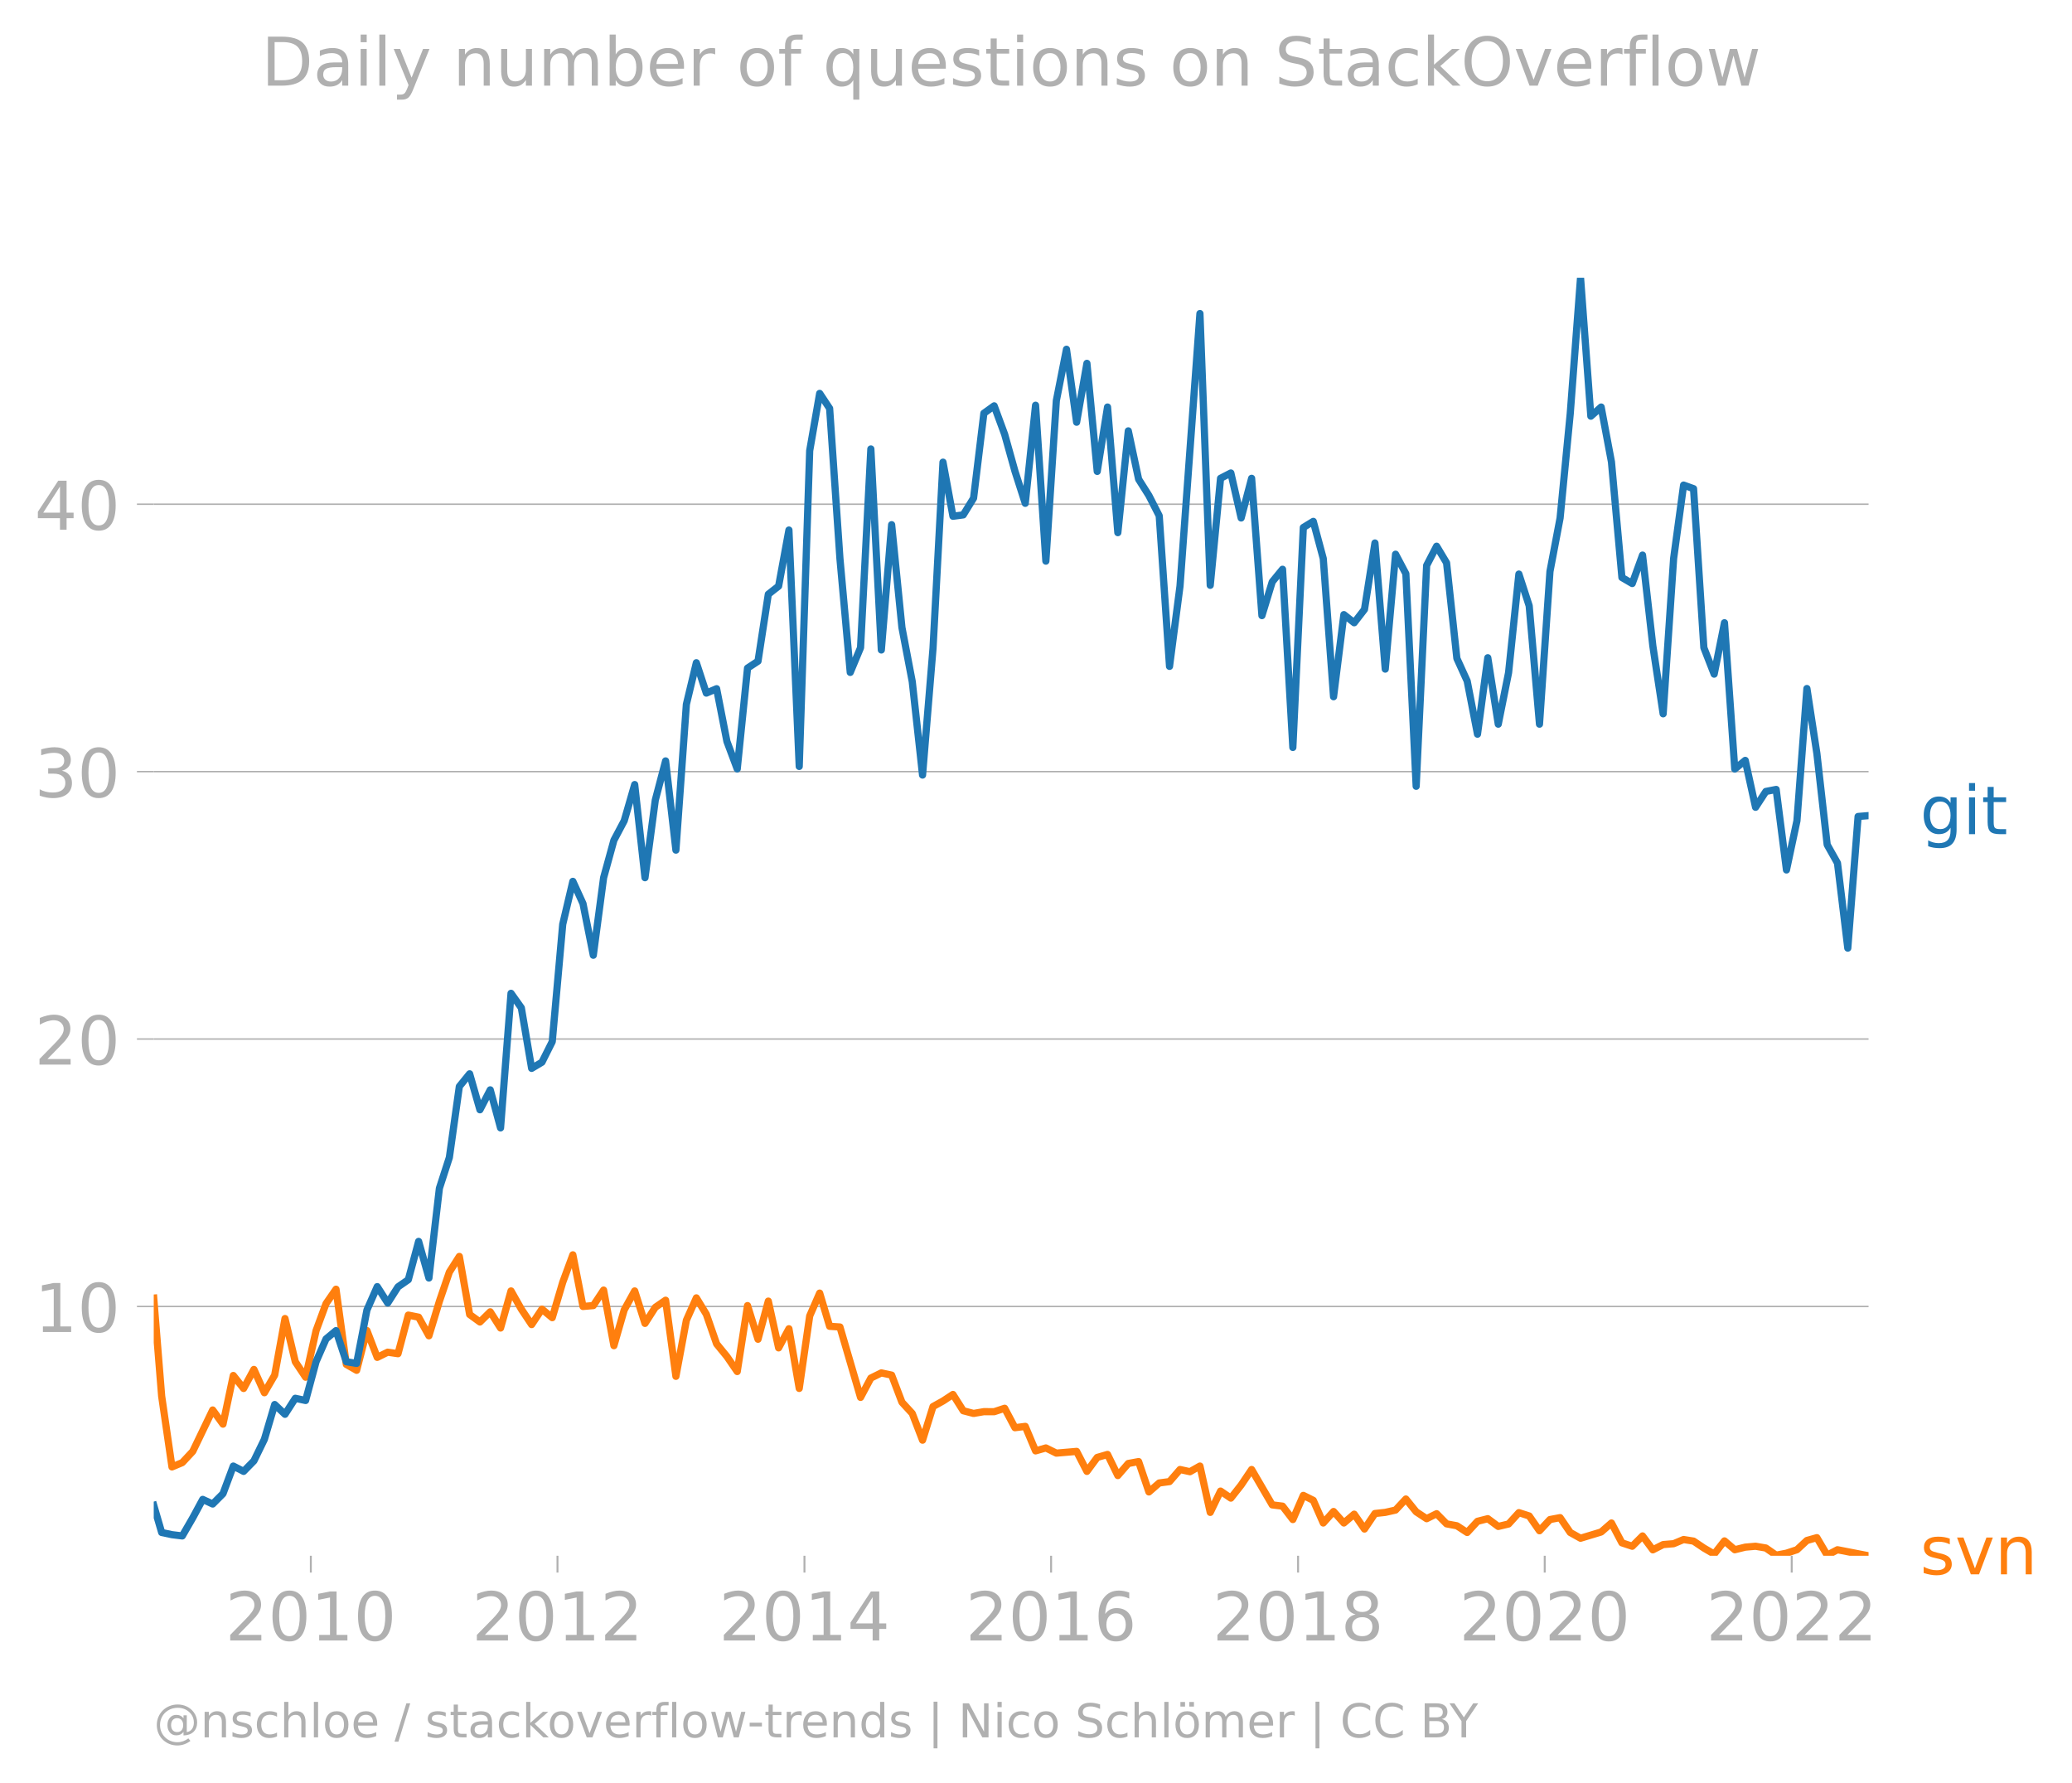
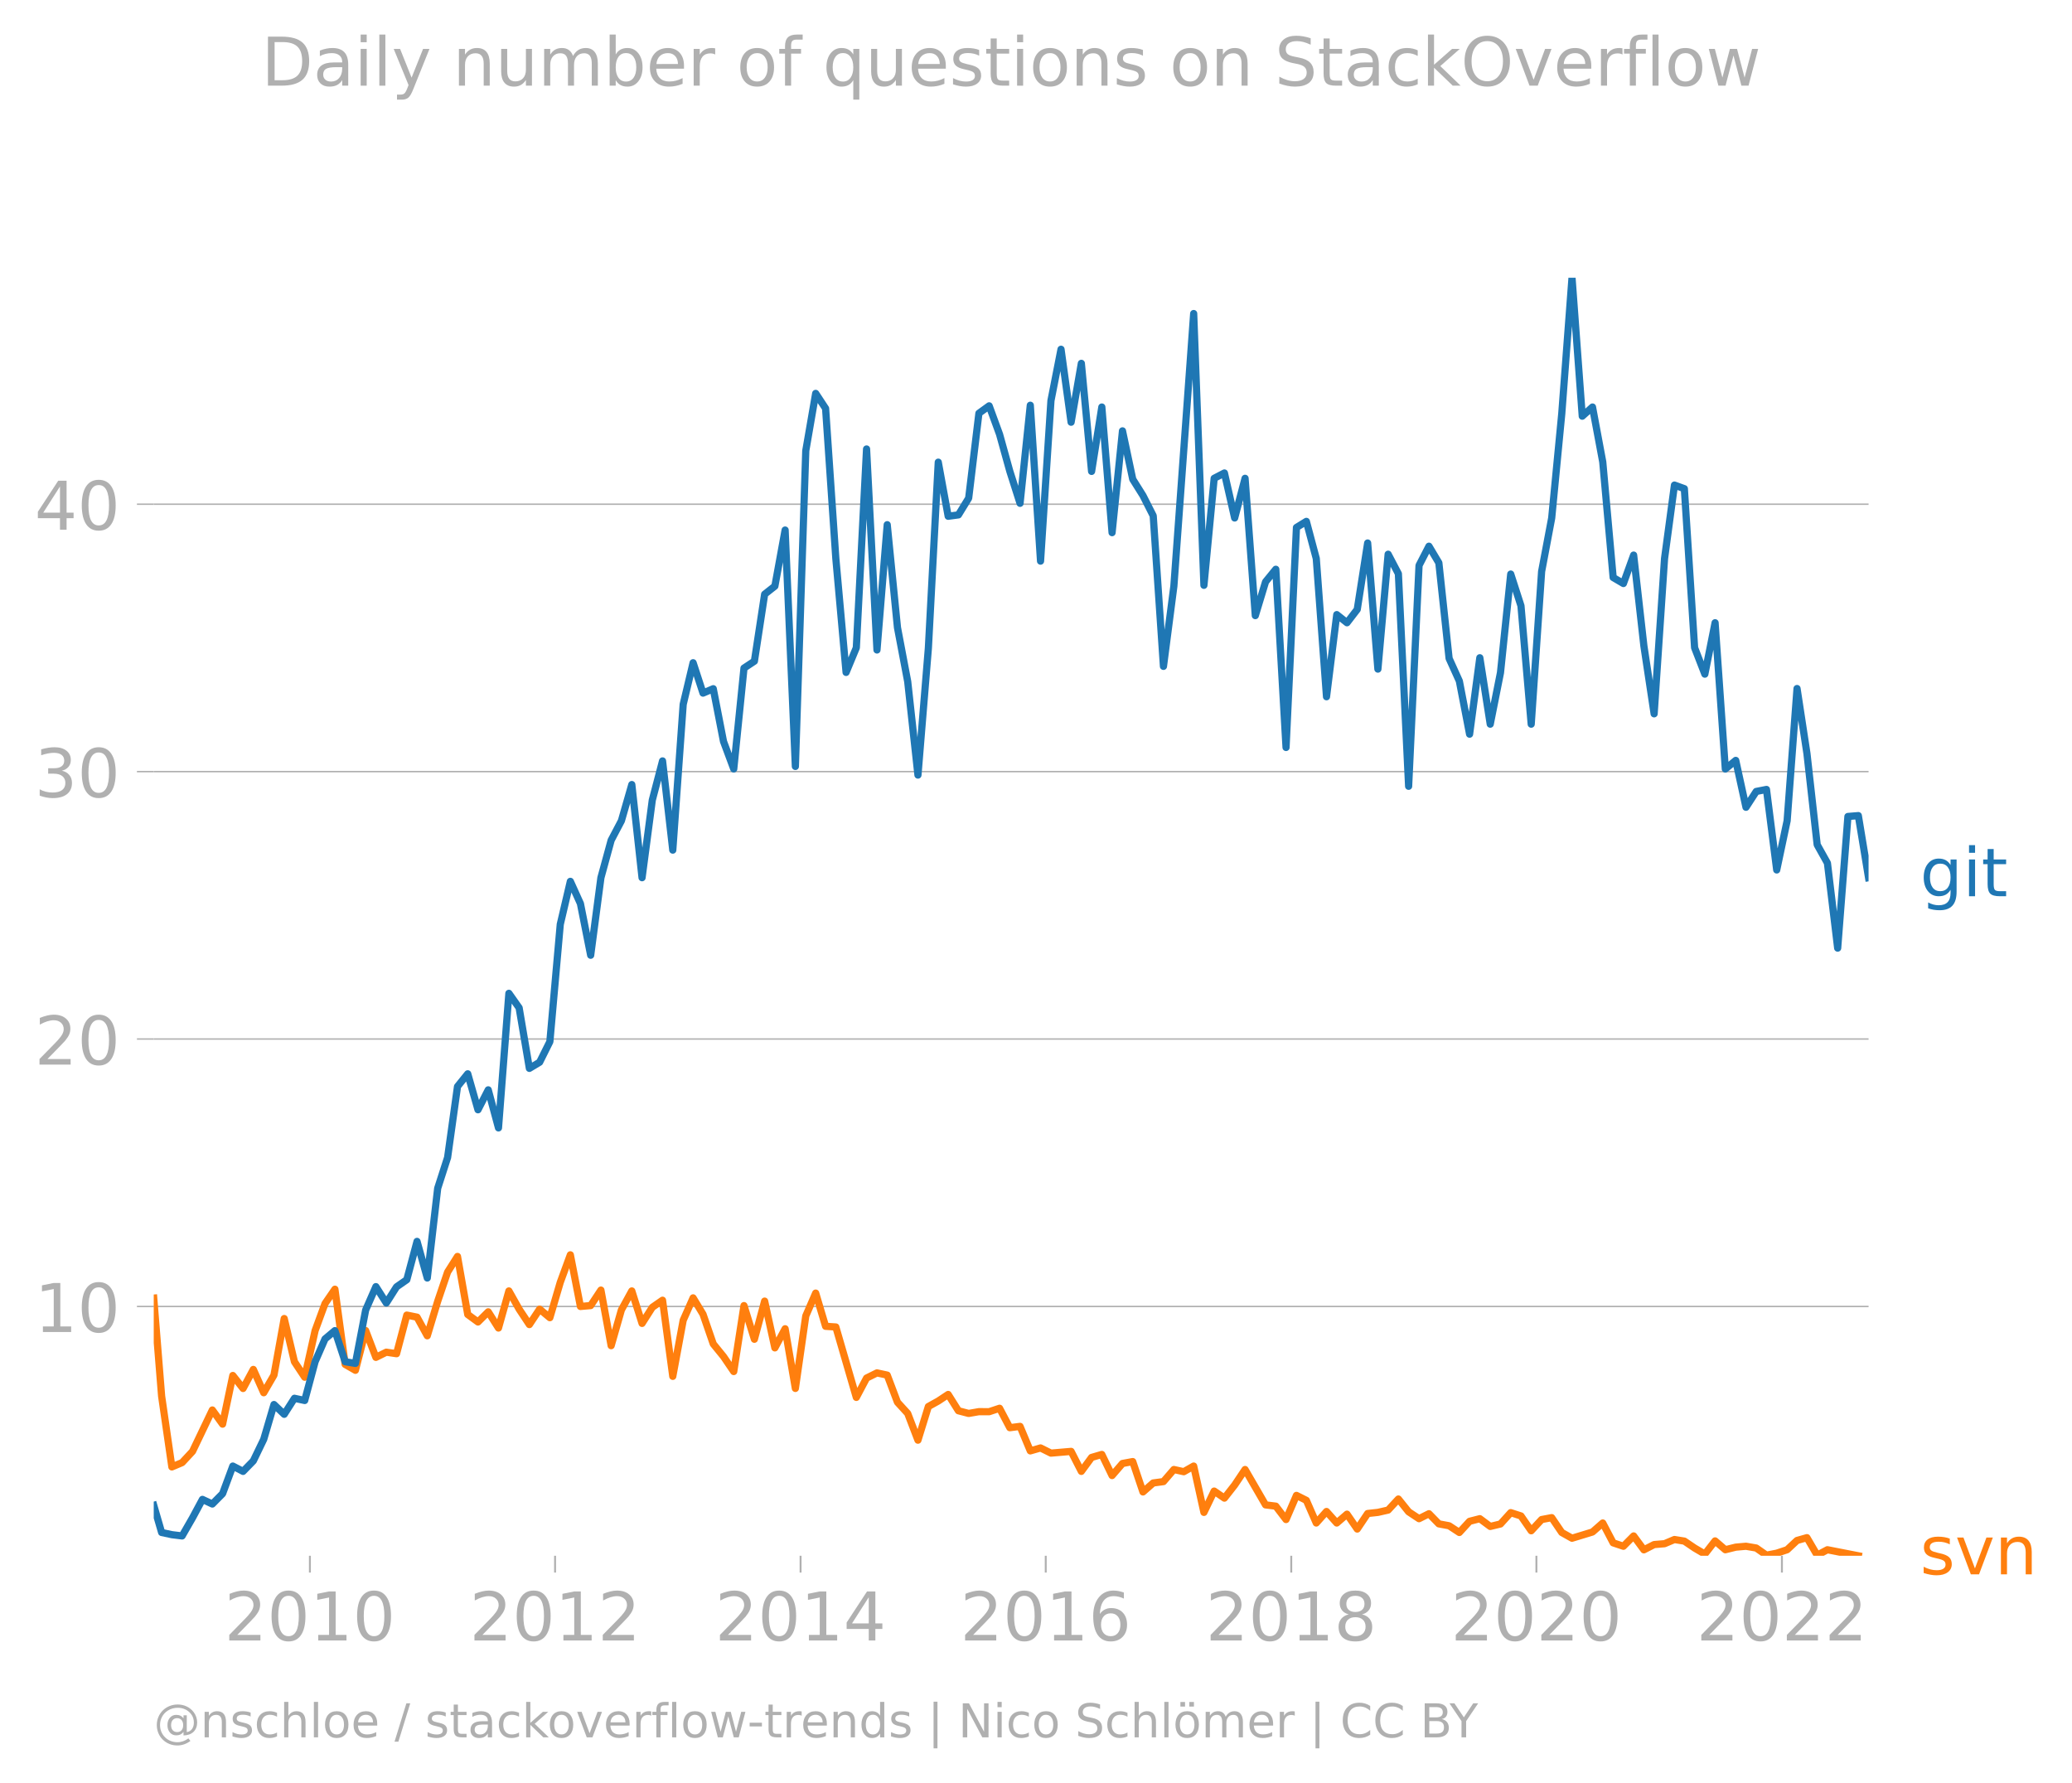
<svg xmlns="http://www.w3.org/2000/svg" xmlns:xlink="http://www.w3.org/1999/xlink" width="575.334" height="494.999" viewBox="0 0 431.5 371.249">
  <defs>
    <style>*{stroke-linejoin:round;stroke-linecap:butt}</style>
  </defs>
  <g id="figure_1">
    <path d="M0 371.25h431.5V0H0v371.25z" style="fill:none" id="patch_1" />
    <g id="axes_1">
      <path d="M32.015 323.95h357.12V57.838H32.015V323.95z" style="fill:none" id="patch_2" />
      <g id="matplotlib.axis_1">
        <g id="xtick_1">
          <g id="line2d_1">
            <defs>
-               <path id="m9f2817996f" d="M0 0v3.5" style="stroke:#b0b0b0;stroke-width:.4" />
-             </defs>
-             <use xlink:href="#m9f2817996f" x="64.733" y="323.95" style="fill:#b0b0b0;stroke:#b0b0b0;stroke-width:.4" />
-           </g>
-           <g style="fill:#b0b0b0" transform="matrix(.14 0 0 -.14 46.918 341.588)" id="text_1">
+               <path id="m0a4781fde8" d="M0 0v3.5" style="stroke:#b0b0b0;stroke-width:.4" />
+             </defs>
+             <use xlink:href="#m0a4781fde8" x="64.538" y="323.95" style="fill:#b0b0b0;stroke:#b0b0b0;stroke-width:.4" />
+           </g>
+           <g style="fill:#b0b0b0" transform="matrix(.14 0 0 -.14 46.723 341.588)" id="text_1">
            <defs>
              <path id="DejaVuSans-32" d="M1228 531h2203V0H469v531q359 372 979 998 621 627 780 809 303 340 423 576 121 236 121 464 0 372-261 606-261 235-680 235-297 0-627-103-329-103-704-313v638q381 153 712 231 332 78 607 78 725 0 1156-363 431-362 431-968 0-288-108-546-107-257-392-607-78-91-497-524-418-433-1181-1211z" transform="scale(.01563)" />
              <path id="DejaVuSans-30" d="M2034 4250q-487 0-733-480-245-479-245-1442 0-959 245-1439 246-480 733-480 491 0 736 480 246 480 246 1439 0 963-246 1442-245 480-736 480zm0 500q785 0 1199-621 414-620 414-1801 0-1178-414-1799Q2819-91 2034-91q-784 0-1198 620-414 621-414 1799 0 1181 414 1801 414 621 1198 621z" transform="scale(.01563)" />
              <path id="DejaVuSans-31" d="M794 531h1031v3560L703 3866v575l1116 225h631V531h1031V0H794v531z" transform="scale(.01563)" />
            </defs>
            <use xlink:href="#DejaVuSans-32" />
            <use xlink:href="#DejaVuSans-30" x="63.623" />
            <use xlink:href="#DejaVuSans-31" x="127.246" />
            <use xlink:href="#DejaVuSans-30" x="190.869" />
          </g>
        </g>
        <g id="xtick_2">
-           <use xlink:href="#m9f2817996f" x="116.097" y="323.95" style="fill:#b0b0b0;stroke:#b0b0b0;stroke-width:.4" id="line2d_2" />
-           <g style="fill:#b0b0b0" transform="matrix(.14 0 0 -.14 98.282 341.588)" id="text_2">
+           <use xlink:href="#m0a4781fde8" x="115.595" y="323.95" style="fill:#b0b0b0;stroke:#b0b0b0;stroke-width:.4" id="line2d_2" />
+           <g style="fill:#b0b0b0" transform="matrix(.14 0 0 -.14 97.78 341.588)" id="text_2">
            <use xlink:href="#DejaVuSans-32" />
            <use xlink:href="#DejaVuSans-30" x="63.623" />
            <use xlink:href="#DejaVuSans-31" x="127.246" />
            <use xlink:href="#DejaVuSans-32" x="190.869" />
          </g>
        </g>
        <g id="xtick_3">
-           <use xlink:href="#m9f2817996f" x="167.531" y="323.95" style="fill:#b0b0b0;stroke:#b0b0b0;stroke-width:.4" id="line2d_3" />
-           <g style="fill:#b0b0b0" transform="matrix(.14 0 0 -.14 149.716 341.588)" id="text_3">
+           <use xlink:href="#m0a4781fde8" x="166.722" y="323.95" style="fill:#b0b0b0;stroke:#b0b0b0;stroke-width:.4" id="line2d_3" />
+           <g style="fill:#b0b0b0" transform="matrix(.14 0 0 -.14 148.907 341.588)" id="text_3">
            <defs>
              <path id="DejaVuSans-34" d="M2419 4116 825 1625h1594v2491zm-166 550h794V1625h666v-525h-666V0h-628v1100H313v609l1940 2957z" transform="scale(.01563)" />
            </defs>
            <use xlink:href="#DejaVuSans-32" />
            <use xlink:href="#DejaVuSans-30" x="63.623" />
            <use xlink:href="#DejaVuSans-31" x="127.246" />
            <use xlink:href="#DejaVuSans-34" x="190.869" />
          </g>
        </g>
        <g id="xtick_4">
-           <use xlink:href="#m9f2817996f" x="218.895" y="323.95" style="fill:#b0b0b0;stroke:#b0b0b0;stroke-width:.4" id="line2d_4" />
-           <g style="fill:#b0b0b0" transform="matrix(.14 0 0 -.14 201.08 341.588)" id="text_4">
+           <use xlink:href="#m0a4781fde8" x="217.779" y="323.95" style="fill:#b0b0b0;stroke:#b0b0b0;stroke-width:.4" id="line2d_4" />
+           <g style="fill:#b0b0b0" transform="matrix(.14 0 0 -.14 199.964 341.588)" id="text_4">
            <defs>
              <path id="DejaVuSans-36" d="M2113 2584q-425 0-674-291-248-290-248-796 0-503 248-796 249-292 674-292t673 292q248 293 248 796 0 506-248 796-248 291-673 291zm1253 1979v-575q-238 112-480 171-242 60-480 60-625 0-955-422-329-422-376-1275 184 272 462 417 279 145 613 145 703 0 1111-427 408-426 408-1160 0-719-425-1154Q2819-91 2113-91q-810 0-1238 620-428 621-428 1799 0 1106 525 1764t1409 658q238 0 480-47t505-140z" transform="scale(.01563)" />
            </defs>
            <use xlink:href="#DejaVuSans-32" />
            <use xlink:href="#DejaVuSans-30" x="63.623" />
            <use xlink:href="#DejaVuSans-31" x="127.246" />
            <use xlink:href="#DejaVuSans-36" x="190.869" />
          </g>
        </g>
        <g id="xtick_5">
-           <use xlink:href="#m9f2817996f" x="270.33" y="323.95" style="fill:#b0b0b0;stroke:#b0b0b0;stroke-width:.4" id="line2d_5" />
-           <g style="fill:#b0b0b0" transform="matrix(.14 0 0 -.14 252.515 341.588)" id="text_5">
+           <use xlink:href="#m0a4781fde8" x="268.906" y="323.95" style="fill:#b0b0b0;stroke:#b0b0b0;stroke-width:.4" id="line2d_5" />
+           <g style="fill:#b0b0b0" transform="matrix(.14 0 0 -.14 251.091 341.588)" id="text_5">
            <defs>
              <path id="DejaVuSans-38" d="M2034 2216q-450 0-708-241-257-241-257-662 0-422 257-663 258-241 708-241t709 242q260 243 260 662 0 421-258 662-257 241-711 241zm-631 268q-406 100-633 378-226 279-226 679 0 559 398 884 399 325 1092 325 697 0 1094-325t397-884q0-400-227-679-226-278-629-378 456-106 710-416 255-309 255-755 0-679-414-1042Q2806-91 2034-91q-771 0-1186 362-414 363-414 1042 0 446 256 755 257 310 713 416zm-231 997q0-362 226-565 227-203 636-203 407 0 636 203 230 203 230 565 0 363-230 566-229 203-636 203-409 0-636-203-226-203-226-566z" transform="scale(.01563)" />
            </defs>
            <use xlink:href="#DejaVuSans-32" />
            <use xlink:href="#DejaVuSans-30" x="63.623" />
            <use xlink:href="#DejaVuSans-31" x="127.246" />
            <use xlink:href="#DejaVuSans-38" x="190.869" />
          </g>
        </g>
        <g id="xtick_6">
-           <use xlink:href="#m9f2817996f" x="321.693" y="323.95" style="fill:#b0b0b0;stroke:#b0b0b0;stroke-width:.4" id="line2d_6" />
-           <g style="fill:#b0b0b0" transform="matrix(.14 0 0 -.14 303.878 341.588)" id="text_6">
+           <use xlink:href="#m0a4781fde8" x="319.963" y="323.95" style="fill:#b0b0b0;stroke:#b0b0b0;stroke-width:.4" id="line2d_6" />
+           <g style="fill:#b0b0b0" transform="matrix(.14 0 0 -.14 302.148 341.588)" id="text_6">
            <use xlink:href="#DejaVuSans-32" />
            <use xlink:href="#DejaVuSans-30" x="63.623" />
            <use xlink:href="#DejaVuSans-32" x="127.246" />
            <use xlink:href="#DejaVuSans-30" x="190.869" />
          </g>
        </g>
        <g id="xtick_7">
-           <use xlink:href="#m9f2817996f" x="373.128" y="323.95" style="fill:#b0b0b0;stroke:#b0b0b0;stroke-width:.4" id="line2d_7" />
-           <g style="fill:#b0b0b0" transform="matrix(.14 0 0 -.14 355.313 341.588)" id="text_7">
+           <use xlink:href="#m0a4781fde8" x="371.09" y="323.95" style="fill:#b0b0b0;stroke:#b0b0b0;stroke-width:.4" id="line2d_7" />
+           <g style="fill:#b0b0b0" transform="matrix(.14 0 0 -.14 353.275 341.588)" id="text_7">
            <use xlink:href="#DejaVuSans-32" />
            <use xlink:href="#DejaVuSans-30" x="63.623" />
            <use xlink:href="#DejaVuSans-32" x="127.246" />
            <use xlink:href="#DejaVuSans-32" x="190.869" />
          </g>
        </g>
      </g>
      <g id="matplotlib.axis_2">
        <g id="ytick_1">
-           <path d="M32.015 272.037h357.12" clip-path="url(#p86da2d12a0)" style="fill:none;stroke:#b0b0b0;stroke-width:.3;stroke-linecap:square" id="line2d_8" />
+           <path d="M32.015 272.037h357.12" clip-path="url(#pfc42498212)" style="fill:none;stroke:#b0b0b0;stroke-width:.3;stroke-linecap:square" id="line2d_8" />
          <g id="line2d_9">
            <defs>
-               <path id="me233ccf18b" d="M0 0h-3.5" style="stroke:#b0b0b0;stroke-width:.3" />
-             </defs>
-             <use xlink:href="#me233ccf18b" x="32.015" y="272.037" style="fill:#b0b0b0;stroke:#b0b0b0;stroke-width:.3" />
+               <path id="m2479fa08cc" d="M0 0h-3.5" style="stroke:#b0b0b0;stroke-width:.3" />
+             </defs>
+             <use xlink:href="#m2479fa08cc" x="32.015" y="272.037" style="fill:#b0b0b0;stroke:#b0b0b0;stroke-width:.3" />
          </g>
          <g style="fill:#b0b0b0" transform="matrix(.14 0 0 -.14 7.2 277.356)" id="text_8">
            <use xlink:href="#DejaVuSans-31" />
            <use xlink:href="#DejaVuSans-30" x="63.623" />
          </g>
        </g>
        <g id="ytick_2">
-           <path d="M32.015 216.353h357.12" clip-path="url(#p86da2d12a0)" style="fill:none;stroke:#b0b0b0;stroke-width:.3;stroke-linecap:square" id="line2d_10" />
-           <use xlink:href="#me233ccf18b" x="32.015" y="216.353" style="fill:#b0b0b0;stroke:#b0b0b0;stroke-width:.3" id="line2d_11" />
+           <path d="M32.015 216.353h357.12" clip-path="url(#pfc42498212)" style="fill:none;stroke:#b0b0b0;stroke-width:.3;stroke-linecap:square" id="line2d_10" />
+           <use xlink:href="#m2479fa08cc" x="32.015" y="216.353" style="fill:#b0b0b0;stroke:#b0b0b0;stroke-width:.3" id="line2d_11" />
          <g style="fill:#b0b0b0" transform="matrix(.14 0 0 -.14 7.2 221.672)" id="text_9">
            <use xlink:href="#DejaVuSans-32" />
            <use xlink:href="#DejaVuSans-30" x="63.623" />
          </g>
        </g>
        <g id="ytick_3">
-           <path d="M32.015 160.669h357.12" clip-path="url(#p86da2d12a0)" style="fill:none;stroke:#b0b0b0;stroke-width:.3;stroke-linecap:square" id="line2d_12" />
-           <use xlink:href="#me233ccf18b" x="32.015" y="160.669" style="fill:#b0b0b0;stroke:#b0b0b0;stroke-width:.3" id="line2d_13" />
+           <path d="M32.015 160.669h357.12" clip-path="url(#pfc42498212)" style="fill:none;stroke:#b0b0b0;stroke-width:.3;stroke-linecap:square" id="line2d_12" />
+           <use xlink:href="#m2479fa08cc" x="32.015" y="160.669" style="fill:#b0b0b0;stroke:#b0b0b0;stroke-width:.3" id="line2d_13" />
          <g style="fill:#b0b0b0" transform="matrix(.14 0 0 -.14 7.2 165.987)" id="text_10">
            <defs>
              <path id="DejaVuSans-33" d="M2597 2516q453-97 707-404 255-306 255-756 0-690-475-1069Q2609-91 1734-91q-293 0-604 58T488 141v609q262-153 574-231 313-78 654-78 593 0 904 234t311 681q0 413-289 645-289 233-804 233h-544v519h569q465 0 712 186t247 536q0 359-255 551-254 193-729 193-260 0-557-57-297-56-653-174v562q360 100 674 150t592 50q719 0 1137-327 419-326 419-882 0-388-222-655t-631-370z" transform="scale(.01563)" />
            </defs>
            <use xlink:href="#DejaVuSans-33" />
            <use xlink:href="#DejaVuSans-30" x="63.623" />
          </g>
        </g>
        <g id="ytick_4">
-           <path d="M32.015 104.984h357.12" clip-path="url(#p86da2d12a0)" style="fill:none;stroke:#b0b0b0;stroke-width:.3;stroke-linecap:square" id="line2d_14" />
-           <use xlink:href="#me233ccf18b" x="32.015" y="104.984" style="fill:#b0b0b0;stroke:#b0b0b0;stroke-width:.3" id="line2d_15" />
+           <path d="M32.015 104.984h357.12" clip-path="url(#pfc42498212)" style="fill:none;stroke:#b0b0b0;stroke-width:.3;stroke-linecap:square" id="line2d_14" />
+           <use xlink:href="#m2479fa08cc" x="32.015" y="104.984" style="fill:#b0b0b0;stroke:#b0b0b0;stroke-width:.3" id="line2d_15" />
          <g style="fill:#b0b0b0" transform="matrix(.14 0 0 -.14 7.2 110.303)" id="text_11">
            <use xlink:href="#DejaVuSans-34" />
            <use xlink:href="#DejaVuSans-30" x="63.623" />
          </g>
        </g>
      </g>
-       <path d="m32.015 270.297 1.653 20.422 2.147 14.73 2.146-.899 2.18-2.335 4.152-8.622 2.146 2.946 2.146-10.131 2.146 2.706 2.146-3.964 2.181 4.85 2.146-3.67 2.146-11.778 2.146 8.994 2.147 3.22 2.18-9.699 2.076-5.626 2.076-2.996 2.146 15.657 2.146 1.228 2.146-8.28 2.146 5.586 2.181-1.078 2.146.317 2.146-8.041 2.146.43 2.146 3.88 2.182-7.184 2.075-6.082 2.076-3.259 2.146 12.089 2.146 1.563 2.146-2.12 2.146 3.377 2.181-7.724 2.146 3.79 2.146 3.216 2.146-3.216 2.146 1.779 2.182-7.365 2.11-5.723 2.111 10.752 2.146-.185 2.146-3.227 2.146 11.58 2.146-7.449 2.182-3.952 2.146 6.76 2.146-3.347 2.146-1.479 2.146 15.85 2.181-11.676 2.076-4.664 2.075 3.406 2.146 6.18 2.146 2.622 2.146 3.131 2.146-13.73 2.182 7.006 2.146-7.94 2.146 9.737 2.146-3.982 2.146 12.424 2.18-15.089 2.077-4.76 2.075 6.916 2.146.138 4.292 14.663 2.146-4.023 2.182-1.078 2.146.46 2.146 5.647 2.146 2.335 2.146 5.569 2.18-7.006 2.077-1.148 2.075-1.367 2.146 3.395 2.146.557 2.146-.37 2.146.011 2.182-.718 2.146 4.047 2.146-.275 2.146 5.101 2.146-.61 2.18 1.077 4.223-.36 2.146 4.162 2.146-2.904 2.146-.622 2.146 4.394 2.18-2.514 2.147-.395 2.146 6.322 2.146-1.868 2.146-.287 2.181-2.515 2.076.456 2.076-1.174 2.146 9.646 2.146-4.437 2.146 1.467 2.146-2.725 2.18-3.233 4.293 7.365 2.146.263 2.146 2.79 2.181-5.03 2.076 1.034 2.075 4.715 2.146-2.395 2.147 2.395 2.146-1.838 2.146 3.095 2.18-3.233 2.147-.233 2.146-.485 2.146-2.3 2.146 2.659 2.181 1.437 2.076-1.033 2.075 2.11 2.146.396 2.146 1.4 2.147-2.328 2.146-.545 2.18 1.616 2.147-.514 2.146-2.36 2.146.689 2.146 3.084 2.181-2.336 2.11-.396 2.112 3.09 2.146 1.198 4.292-1.299 2.146-1.874 2.181 4.131 2.146.713 2.146-2.15 2.146 2.892 2.146-1.095 2.181-.18 2.076-.872 2.076.333 2.146 1.443 2.146 1.252 2.146-2.737 2.146 1.838 2.181-.538 2.146-.186 2.146.365 2.146 1.491 2.146-.413 2.181-.719 2.076-1.93 2.076-.584 2.146 3.646 2.146-1.132 6.473 1.258h0" clip-path="url(#p86da2d12a0)" style="fill:none;stroke:#ff7f0e;stroke-width:1.5;stroke-linecap:square" id="line2d_16" />
-       <path d="m32.015 313.453 1.653 5.647 2.147.455 2.146.263 2.18-3.772 2.076-3.836 2.076.962 2.146-2.155 2.146-5.748 2.146 1.107 2.146-2.185 2.181-4.49 2.146-7.246 2.146 2.036 2.146-3.335 2.147.46 2.18-8.082 2.076-4.735 2.076-1.732 2.146 6.479 2.146.347 2.146-11.113 2.146-4.874 2.181 3.413 2.146-3.365 2.146-1.485 2.146-7.981 2.146 7.622 2.182-18.681 2.075-6.416 2.076-14.78 2.146-2.641 2.146 7.49 2.146-4.149 2.146 7.922 2.181-28.022 2.146 3.023 2.146 12.604 2.146-1.281 2.146-4.287 2.182-24.43 2.11-8.944 2.111 4.634 2.146 10.753 2.146-16.142 2.146-7.802 2.146-4.054 2.182-7.544 2.146 19.394 2.146-16.16 2.146-8.156 2.146 18.574 2.181-30.357 2.076-8.661 2.075 6.325 2.146-.916 2.146 10.976 2.146 5.73 2.146-20.999 2.182-1.437 2.146-13.945 2.146-1.682 2.146-11.682 2.146 49.224 2.18-65.744 2.077-11.932 2.075 3.13 2.146 31.262 2.146 23.704 2.146-5.143 2.146-41.38 2.182 41.853 2.146-26.088 2.146 21.418 2.146 11.25 2.146 19.466 2.18-26.405 2.077-38.748 2.075 11.265 2.146-.288 2.146-3.484 2.146-17.676 2.146-1.545 2.182 5.928 2.146 7.682 2.146 6.688 2.146-20.423 2.146 32.458 2.18-33.41 2.112-10.704 2.11 15.194 2.147-12.262 2.146 22.501 2.146-13.406 2.146 26.16 2.18-21.196 2.147 10.07 2.146 3.402 2.146 4.209 2.146 31.357 2.181-16.705 4.152-56.763 2.146 56.589 2.146-22.28 2.146-1.108 2.146 9.371 2.18-8.263 2.147 28.59 2.146-7.035 2.146-2.616 2.146 37.105 2.181-45.805 2.076-1.27 2.075 7.737 2.146 28.776 2.147-17.1 2.146 1.694 2.146-2.772 2.18-13.832 2.147 26.256 2.146-23.92 2.146 4.059 2.146 44.26 2.181-45.984 2.076-4.004 2.075 3.465 2.146 19.896 2.146 4.713 2.147 11.065 2.146-15.915 2.18 13.831 2.147-10.724 2.146-20.531 2.146 6.61 2.146 24.645 2.181-31.794 2.11-11.13 2.112-21.742 2.146-28.285 2.146 28.824 2.146-1.91 2.146 11.43 2.181 24.07 2.146 1.252 2.146-5.922 2.146 18.915 2.146 14.136 2.181-32.332 2.076-15.294 2.076.744 2.146 33.117 2.146 5.503 2.146-10.7 2.146 30.459 2.181-1.797 2.146 9.76 2.146-3.293 2.146-.42 2.146 16.766 2.181-10.239 2.076-27.54 2.076 13.53 2.146 18.992 2.146 3.82 2.146 17.711 2.146-27.41 2.181-.18h0" clip-path="url(#p86da2d12a0)" style="fill:none;stroke:#1f77b4;stroke-width:1.5;stroke-linecap:square" id="line2d_17" />
-       <g style="fill:#1f77b4" transform="matrix(.14 0 0 -.14 399.849 173.693)" id="text_12">
+       <path d="m32.015 270.297 1.644 20.422 2.133 14.73 2.133-.899 2.168-2.335 4.127-8.622 2.133 2.946 2.133-10.131 2.133 2.706 2.134-3.964L54.92 290l2.133-3.67 2.133-11.778 2.133 8.994 2.134 3.22 2.168-9.699 2.063-5.626 2.063-2.996 2.134 15.657 2.133 1.228 2.133-8.28 2.133 5.586 2.168-1.078 2.134.317 2.133-8.041 2.133.43 2.133 3.88 2.168-7.184 2.064-6.082 2.063-3.259 2.133 12.089 2.133 1.563 2.133-2.12 2.134 3.377 2.168-7.724 2.133 3.79 2.133 3.216 2.133-3.216 2.134 1.779 2.168-7.365 2.098-5.723 2.098 10.752 2.134-.185 2.133-3.227 2.133 11.58 2.133-7.449 2.168-3.952 2.134 6.76 2.133-3.347 2.133-1.479 2.133 15.85 2.168-11.676 2.064-4.664 2.063 3.406 2.133 6.18 2.133 2.622 2.134 3.131 2.133-13.73 2.168 7.006 2.133-7.94 2.133 9.737 2.134-3.982 2.133 12.424 2.168-15.089 2.063-4.76 2.063 6.916 2.134.138 4.266 14.663 2.133-4.023 2.168-1.078 2.134.46 2.133 5.647 2.133 2.335 2.133 5.569 2.168-7.006 2.064-1.148 2.063-1.367 2.133 3.395 2.133.557 2.134-.37 2.133.011 2.168-.718 2.133 4.047 2.133-.275 2.134 5.101 2.133-.61 2.168 1.077 4.197-.36 2.133 4.162 2.133-2.904 2.133-.622 2.133 4.394 2.169-2.514 2.133-.395 2.133 6.322 2.133-1.868 2.133-.287 2.169-2.515 2.063.456 2.063-1.174 2.133 9.646 2.133-4.437 2.134 1.467 2.133-2.725 2.168-3.233 4.266 7.365 2.134.263 2.133 2.79 2.168-5.03 2.063 1.034 2.064 4.715 2.133-2.395 2.133 2.395 2.133-1.838 2.133 3.095 2.169-3.233 2.133-.233 2.133-.485 2.133-2.3 2.133 2.659 2.169 1.437 2.063-1.033 2.063 2.11 2.133.396 2.134 1.4 2.133-2.328 2.133-.545 2.168 1.616 2.133-.514 2.134-2.36 2.133.689 2.133 3.084 2.168-2.336 2.098-.396 2.099 3.09 2.133 1.198 4.266-1.299 2.134-1.874 2.168 4.131 2.133.713 2.133-2.15 2.133 2.892 2.134-1.095 2.168-.18 2.063-.872 2.063.333 2.133 1.443 2.134 1.252 2.133-2.737 2.133 1.838 2.168-.538 2.133-.186 2.134.365 2.133 1.491 2.133-.413 2.168-.719 2.064-1.93 2.063-.584 2.133 3.646 2.133-1.132 6.435 1.258h0" clip-path="url(#pfc42498212)" style="fill:none;stroke:#ff7f0e;stroke-width:1.5;stroke-linecap:square" id="line2d_16" />
+       <path d="m32.015 313.453 1.644 5.647 2.133.455 2.133.263 2.168-3.772 2.063-3.836 2.064.962 2.133-2.155 2.133-5.748 2.133 1.107 2.134-2.185 2.168-4.49 2.133-7.246 2.133 2.036 2.133-3.335 2.134.46 2.168-8.082 2.063-4.735 2.063-1.732 2.134 6.479 2.133.347 2.133-11.113 2.133-4.874 2.168 3.413 2.134-3.365 2.133-1.485 2.133-7.981 2.133 7.622 2.168-18.681 2.064-6.416 2.063-14.78 2.133-2.641 2.133 7.49 2.133-4.149 2.134 7.922 2.168-28.022 2.133 3.023 2.133 12.604 2.133-1.281 2.134-4.287 2.168-24.43 2.098-8.944 2.098 4.634 2.134 10.753 2.133-16.142 2.133-7.802 2.133-4.054 2.168-7.544 2.134 19.394 2.133-16.16 2.133-8.156 2.133 18.574 2.168-30.357 2.064-8.661 2.063 6.325 2.133-.916 2.133 10.976 2.134 5.73 2.133-20.999 2.168-1.437 2.133-13.945 2.133-1.682 2.134-11.682 2.133 49.224 2.168-65.744 2.063-11.932 2.063 3.13 2.134 31.262 2.133 23.704 2.133-5.143 2.133-41.38 2.168 41.853 2.134-26.088 2.133 21.418 2.133 11.25 2.133 19.466 2.168-26.405 2.064-38.748 2.063 11.265 2.133-.288 2.133-3.484 2.134-17.676 2.133-1.545 2.168 5.928 2.133 7.682 2.133 6.688 2.134-20.423 2.133 32.458 2.168-33.41 2.098-10.704 2.099 15.194 2.133-12.262 2.133 22.501 2.133-13.406 2.133 26.16 2.169-21.196 2.133 10.07 2.133 3.402 2.133 4.209 2.133 31.357 2.169-16.705 4.126-56.763 2.133 56.589 2.133-22.28 2.134-1.108 2.133 9.371 2.168-8.263 2.133 28.59 2.133-7.035 2.134-2.616 2.133 37.105 2.168-45.805 2.063-1.27 2.064 7.737 2.133 28.776 2.133-17.1 2.133 1.694 2.133-2.772 2.169-13.832 2.133 26.256 2.133-23.92 2.133 4.059 2.133 44.26 2.169-45.984 2.063-4.004 2.063 3.465 2.133 19.896 2.134 4.713 2.133 11.065 2.133-15.915 2.168 13.831 2.133-10.724 2.134-20.531 2.133 6.61 2.133 24.645 2.168-31.794 2.098-11.13 2.099-21.742 2.133-28.285 2.133 28.824 2.133-1.91 2.134 11.43 2.168 24.07 2.133 1.252 2.133-5.922 2.133 18.915 2.134 14.136 2.168-32.332 2.063-15.294 2.063.744 2.133 33.117 2.134 5.503 2.133-10.7 2.133 30.459 2.168-1.797 2.133 9.76 2.134-3.293 2.133-.42 2.133 16.766 2.168-10.239 2.064-27.54 2.063 13.53 2.133 18.992 2.133 3.82 2.133 17.711 2.134-27.41 2.168-.18 2.133 12.927h0" clip-path="url(#pfc42498212)" style="fill:none;stroke:#1f77b4;stroke-width:1.5;stroke-linecap:square" id="line2d_17" />
+       <g style="fill:#1f77b4" transform="matrix(.14 0 0 -.14 399.849 186.62)" id="text_12">
        <defs>
          <path id="DejaVuSans-67" d="M2906 1791q0 625-258 968-257 344-723 344-462 0-720-344-258-343-258-968 0-622 258-966t720-344q466 0 723 344 258 344 258 966zm575-1357q0-893-397-1329-396-436-1215-436-303 0-572 45t-522 139v559q253-137 500-202 247-66 503-66 566 0 847 295t281 892v285q-178-310-456-463T1784 0Q1141 0 747 490 353 981 353 1791q0 812 394 1302 394 491 1037 491 388 0 666-153t456-462v531h575V434z" transform="scale(.01563)" />
          <path id="DejaVuSans-69" d="M603 3500h575V0H603v3500zm0 1363h575v-729H603v729z" transform="scale(.01563)" />
          <path id="DejaVuSans-74" d="M1172 4494v-994h1184v-447H1172V1153q0-428 117-550t477-122h590V0h-590q-666 0-919 248-253 249-253 905v1900H172v447h422v994h578z" transform="scale(.01563)" />
        </defs>
        <use xlink:href="#DejaVuSans-67" />
        <use xlink:href="#DejaVuSans-69" x="63.477" />
        <use xlink:href="#DejaVuSans-74" x="91.26" />
      </g>
      <g style="fill:#ff7f0e" transform="matrix(.14 0 0 -.14 399.849 327.813)" id="text_13">
        <defs>
          <path id="DejaVuSans-73" d="M2834 3397v-544q-243 125-506 187-262 63-544 63-428 0-642-131t-214-394q0-200 153-314t616-217l197-44q612-131 870-370t258-667q0-488-386-773Q2250-91 1575-91q-281 0-586 55T347 128v594q319-166 628-249 309-82 613-82 406 0 624 139 219 139 219 392 0 234-158 359-157 125-692 241l-200 47q-534 112-772 345-237 233-237 639 0 494 350 762 350 269 994 269 318 0 599-47 282-46 519-140z" transform="scale(.01563)" />
          <path id="DejaVuSans-76" d="M191 3500h609L1894 563l1094 2937h609L2284 0h-781L191 3500z" transform="scale(.01563)" />
          <path id="DejaVuSans-6e" d="M3513 2113V0h-575v2094q0 497-194 743-194 247-581 247-466 0-735-297-269-296-269-809V0H581v3500h578v-544q207 316 486 472 280 156 646 156 603 0 912-373 310-373 310-1098z" transform="scale(.01563)" />
        </defs>
        <use xlink:href="#DejaVuSans-73" />
        <use xlink:href="#DejaVuSans-76" x="52.1" />
        <use xlink:href="#DejaVuSans-6e" x="111.279" />
      </g>
      <g style="fill:#b0b0b0" transform="matrix(.09716 0 0 -.09716 32.015 361.758)" id="text_14">
        <defs>
          <path id="DejaVuSans-40" d="M2381 1678q0-447 222-702 222-254 610-254 384 0 604 256 221 256 221 700 0 438-225 695-225 258-607 258-378 0-602-256-223-256-223-697zm1703-934q-187-241-429-355t-564-114q-538 0-874 389t-336 1014q0 625 337 1015 338 391 873 391 322 0 565-117 244-117 428-354v409h447V722q457 69 714 417 258 349 258 902 0 334-99 628-98 294-298 544-325 409-792 626t-1017 217q-384 0-738-102-353-101-653-301-490-319-767-836-276-517-276-1120 0-497 179-932 180-434 521-765 328-325 759-495 431-171 922-171 403 0 792 136t714 389l281-347q-390-303-851-464t-936-161q-578 0-1091 205-512 205-912 595Q841 78 631 592q-209 514-209 1105 0 569 212 1084 213 516 607 907 403 396 931 607t1119 211q662 0 1229-272 568-271 952-771 234-307 357-666 124-359 124-744 0-822-497-1297T4084 263v481z" transform="scale(.01563)" />
          <path id="DejaVuSans-63" d="M3122 3366v-538q-244 135-489 202t-495 67q-560 0-870-355-309-354-309-995t309-996q310-354 870-354 250 0 495 67t489 202V134Q2881 22 2623-34q-257-57-548-57-791 0-1257 497-465 497-465 1341 0 856 470 1346 471 491 1290 491 265 0 518-55 253-54 491-163z" transform="scale(.01563)" />
          <path id="DejaVuSans-68" d="M3513 2113V0h-575v2094q0 497-194 743-194 247-581 247-466 0-735-297-269-296-269-809V0H581v4863h578V2956q207 316 486 472 280 156 646 156 603 0 912-373 310-373 310-1098z" transform="scale(.01563)" />
          <path id="DejaVuSans-6c" d="M603 4863h575V0H603v4863z" transform="scale(.01563)" />
          <path id="DejaVuSans-6f" d="M1959 3097q-462 0-731-361t-269-989q0-628 267-989 268-361 733-361 460 0 728 362 269 363 269 988 0 622-269 986-268 364-728 364zm0 487q750 0 1178-488 429-487 429-1349 0-859-429-1349Q2709-91 1959-91q-753 0-1180 489-426 490-426 1349 0 862 426 1349 427 488 1180 488z" transform="scale(.01563)" />
          <path id="DejaVuSans-65" d="M3597 1894v-281H953q38-594 358-905t892-311q331 0 642 81t618 244V178Q3153 47 2828-22t-659-69q-838 0-1327 487-489 488-489 1320 0 859 464 1363 464 505 1252 505 706 0 1117-455 411-454 411-1235zm-575 169q-6 471-264 752-258 282-683 282-481 0-770-272t-333-766l2050 4z" transform="scale(.01563)" />
          <path id="DejaVuSans-2f" d="M1625 4666h531L531-594H0l1625 5260z" transform="scale(.01563)" />
          <path id="DejaVuSans-61" d="M2194 1759q-697 0-966-159t-269-544q0-306 202-486 202-179 548-179 479 0 768 339t289 901v128h-572zm1147 238V0h-575v531q-197-318-491-470T1556-91q-537 0-855 302-317 302-317 808 0 590 395 890 396 300 1180 300h807v57q0 397-261 614t-733 217q-300 0-585-72-284-72-546-216v532q315 122 612 182 297 61 578 61 760 0 1135-394 375-393 375-1193z" transform="scale(.01563)" />
          <path id="DejaVuSans-6b" d="M581 4863h578V1991l1716 1509h734L1753 1863 3688 0h-750L1159 1709V0H581v4863z" transform="scale(.01563)" />
          <path id="DejaVuSans-72" d="M2631 2963q-97 56-211 82-114 27-251 27-488 0-749-317t-261-911V0H581v3500h578v-544q182 319 472 473 291 155 707 155 59 0 131-8 72-7 159-23l3-590z" transform="scale(.01563)" />
          <path id="DejaVuSans-66" d="M2375 4863v-479h-550q-309 0-430-125-120-125-120-450v-309h947v-447h-947V0H697v3053H147v447h550v244q0 584 272 851 272 268 862 268h544z" transform="scale(.01563)" />
          <path id="DejaVuSans-77" d="M269 3500h575l719-2731 715 2731h678l719-2731 716 2731h575L4050 0h-678l-753 2869L1863 0h-679L269 3500z" transform="scale(.01563)" />
          <path id="DejaVuSans-2d" d="M313 2009h1684v-512H313v512z" transform="scale(.01563)" />
          <path id="DejaVuSans-64" d="M2906 2969v1894h575V0h-575v525q-181-312-458-464-276-152-664-152-634 0-1033 506-398 507-398 1332t398 1331q399 506 1033 506 388 0 664-152 277-151 458-463zM947 1747q0-634 261-995t717-361q456 0 718 361 263 361 263 995t-263 995q-262 361-718 361t-717-361q-261-361-261-995z" transform="scale(.01563)" />
          <path id="DejaVuSans-7c" d="M1344 4891v-6400H813v6400h531z" transform="scale(.01563)" />
          <path id="DejaVuSans-4e" d="M628 4666h850L3547 763v3903h612V0h-850L1241 3903V0H628v4666z" transform="scale(.01563)" />
          <path id="DejaVuSans-53" d="M3425 4513v-616q-359 172-678 256-319 85-616 85-515 0-795-200t-280-569q0-310 186-468 186-157 705-254l381-78q706-135 1042-474t336-907q0-679-455-1029Q2797-91 1919-91q-331 0-705 75-373 75-773 222v650q384-215 753-325 369-109 725-109 540 0 834 212 294 213 294 607 0 343-211 537t-692 291l-385 75q-706 140-1022 440-315 300-315 835 0 619 436 975t1201 356q329 0 669-60 341-59 697-177z" transform="scale(.01563)" />
          <path id="DejaVuSans-f6" d="M1959 3097q-462 0-731-361t-269-989q0-628 267-989 268-361 733-361 460 0 728 362 269 363 269 988 0 622-269 986-268 364-728 364zm0 487q750 0 1178-488 429-487 429-1349 0-859-429-1349Q2709-91 1959-91q-753 0-1180 489-426 490-426 1349 0 862 426 1349 427 488 1180 488zm295 1266h634v-631h-634v631zm-1222 0h634v-631h-634v631z" transform="scale(.01563)" />
          <path id="DejaVuSans-6d" d="M3328 2828q216 388 516 572t706 184q547 0 844-383 297-382 297-1088V0h-578v2094q0 503-179 746-178 244-543 244-447 0-707-297-259-296-259-809V0h-578v2094q0 506-178 748t-550 242q-441 0-701-298-259-298-259-808V0H581v3500h578v-544q197 322 472 475t653 153q382 0 649-194 267-193 395-562z" transform="scale(.01563)" />
          <path id="DejaVuSans-43" d="M4122 4306v-665q-319 297-680 443-361 147-767 147-800 0-1225-489t-425-1414q0-922 425-1411t1225-489q406 0 767 147t680 444V359q-331-225-702-338-370-112-782-112-1060 0-1670 648-609 649-609 1771 0 1125 609 1773 610 649 1670 649 418 0 788-111 371-111 696-333z" transform="scale(.01563)" />
          <path id="DejaVuSans-42" d="M1259 2228V519h1013q509 0 754 211 246 211 246 645 0 438-246 645-245 208-754 208H1259zm0 1919V2741h935q462 0 688 173 227 174 227 530 0 353-227 528-226 175-688 175h-935zm-631 519h1613q722 0 1112-300 391-300 391-853 0-429-200-682t-588-315q466-100 724-418 258-317 258-792 0-625-425-966Q3088 0 2303 0H628v4666z" transform="scale(.01563)" />
          <path id="DejaVuSans-59" d="M-13 4666h679l1293-1919 1285 1919h678L2272 2222V0h-634v2222L-13 4666z" transform="scale(.01563)" />
        </defs>
        <use xlink:href="#DejaVuSans-40" />
        <use xlink:href="#DejaVuSans-6e" x="100" />
        <use xlink:href="#DejaVuSans-73" x="163.379" />
        <use xlink:href="#DejaVuSans-63" x="215.479" />
        <use xlink:href="#DejaVuSans-68" x="270.459" />
        <use xlink:href="#DejaVuSans-6c" x="333.838" />
        <use xlink:href="#DejaVuSans-6f" x="361.621" />
        <use xlink:href="#DejaVuSans-65" x="422.803" />
        <use xlink:href="#DejaVuSans-20" x="484.326" />
        <use xlink:href="#DejaVuSans-2f" x="516.113" />
        <use xlink:href="#DejaVuSans-20" x="549.805" />
        <use xlink:href="#DejaVuSans-73" x="581.592" />
        <use xlink:href="#DejaVuSans-74" x="633.691" />
        <use xlink:href="#DejaVuSans-61" x="672.9" />
        <use xlink:href="#DejaVuSans-63" x="734.18" />
        <use xlink:href="#DejaVuSans-6b" x="789.16" />
        <use xlink:href="#DejaVuSans-6f" x="843.445" />
        <use xlink:href="#DejaVuSans-76" x="904.627" />
        <use xlink:href="#DejaVuSans-65" x="963.807" />
        <use xlink:href="#DejaVuSans-72" x="1025.33" />
        <use xlink:href="#DejaVuSans-66" x="1066.443" />
        <use xlink:href="#DejaVuSans-6c" x="1101.648" />
        <use xlink:href="#DejaVuSans-6f" x="1129.432" />
        <use xlink:href="#DejaVuSans-77" x="1190.613" />
        <use xlink:href="#DejaVuSans-2d" x="1272.4" />
        <use xlink:href="#DejaVuSans-74" x="1308.484" />
        <use xlink:href="#DejaVuSans-72" x="1347.693" />
        <use xlink:href="#DejaVuSans-65" x="1386.557" />
        <use xlink:href="#DejaVuSans-6e" x="1448.08" />
        <use xlink:href="#DejaVuSans-64" x="1511.459" />
        <use xlink:href="#DejaVuSans-73" x="1574.936" />
        <use xlink:href="#DejaVuSans-20" x="1627.035" />
        <use xlink:href="#DejaVuSans-7c" x="1658.822" />
        <use xlink:href="#DejaVuSans-20" x="1692.514" />
        <use xlink:href="#DejaVuSans-4e" x="1724.301" />
        <use xlink:href="#DejaVuSans-69" x="1799.105" />
        <use xlink:href="#DejaVuSans-63" x="1826.889" />
        <use xlink:href="#DejaVuSans-6f" x="1881.869" />
        <use xlink:href="#DejaVuSans-20" x="1943.051" />
        <use xlink:href="#DejaVuSans-53" x="1974.838" />
        <use xlink:href="#DejaVuSans-63" x="2038.314" />
        <use xlink:href="#DejaVuSans-68" x="2093.295" />
        <use xlink:href="#DejaVuSans-6c" x="2156.674" />
        <use xlink:href="#DejaVuSans-f6" x="2184.457" />
        <use xlink:href="#DejaVuSans-6d" x="2245.639" />
        <use xlink:href="#DejaVuSans-65" x="2343.051" />
        <use xlink:href="#DejaVuSans-72" x="2404.574" />
        <use xlink:href="#DejaVuSans-20" x="2445.688" />
        <use xlink:href="#DejaVuSans-7c" x="2477.475" />
        <use xlink:href="#DejaVuSans-20" x="2511.166" />
        <use xlink:href="#DejaVuSans-43" x="2542.953" />
        <use xlink:href="#DejaVuSans-43" x="2612.777" />
        <use xlink:href="#DejaVuSans-20" x="2682.602" />
        <use xlink:href="#DejaVuSans-42" x="2714.389" />
        <use xlink:href="#DejaVuSans-59" x="2777.492" />
      </g>
      <g style="fill:#b0b0b0" transform="matrix(.14 0 0 -.14 54.43 17.838)" id="text_15">
        <defs>
          <path id="DejaVuSans-44" d="M1259 4147V519h763q966 0 1414 437 448 438 448 1382 0 937-448 1373t-1414 436h-763zm-631 519h1297q1356 0 1990-564 635-564 635-1764 0-1207-638-1773Q3275 0 1925 0H628v4666z" transform="scale(.01563)" />
          <path id="DejaVuSans-79" d="M2059-325q-243-625-475-815-231-191-618-191H506v481h338q237 0 368 113 132 112 291 531l103 262L191 3500h609L1894 763l1094 2737h609L2059-325z" transform="scale(.01563)" />
          <path id="DejaVuSans-75" d="M544 1381v2119h575V1403q0-497 193-746 194-248 582-248 465 0 735 297 271 297 271 810v1984h575V0h-575v538q-209-319-486-474-276-155-642-155-603 0-916 375-312 375-312 1097zm1447 2203z" transform="scale(.01563)" />
          <path id="DejaVuSans-62" d="M3116 1747q0 634-261 995t-717 361q-457 0-718-361t-261-995q0-634 261-995t718-361q456 0 717 361t261 995zM1159 2969q182 312 458 463 277 152 661 152 638 0 1036-506 399-506 399-1331T3314 415Q2916-91 2278-91q-384 0-661 152-276 152-458 464V0H581v4863h578V2969z" transform="scale(.01563)" />
          <path id="DejaVuSans-71" d="M947 1747q0-634 261-995t717-361q456 0 718 361 263 361 263 995t-263 995q-262 361-718 361t-717-361q-261-361-261-995zM2906 525q-181-312-458-464-276-152-664-152-634 0-1033 506-398 507-398 1332t398 1331q399 506 1033 506 388 0 664-152 277-151 458-463v531h575v-4831h-575V525z" transform="scale(.01563)" />
          <path id="DejaVuSans-4f" d="M2522 4238q-688 0-1093-513-404-512-404-1397 0-881 404-1394 405-512 1093-512 687 0 1089 512 402 513 402 1394 0 885-402 1397-402 513-1089 513zm0 512q981 0 1568-658 588-658 588-1764 0-1103-588-1761Q3503-91 2522-91q-984 0-1574 656-589 657-589 1763t589 1764q590 658 1574 658z" transform="scale(.01563)" />
        </defs>
        <use xlink:href="#DejaVuSans-44" />
        <use xlink:href="#DejaVuSans-61" x="77.002" />
        <use xlink:href="#DejaVuSans-69" x="138.281" />
        <use xlink:href="#DejaVuSans-6c" x="166.064" />
        <use xlink:href="#DejaVuSans-79" x="193.848" />
        <use xlink:href="#DejaVuSans-20" x="253.027" />
        <use xlink:href="#DejaVuSans-6e" x="284.814" />
        <use xlink:href="#DejaVuSans-75" x="348.193" />
        <use xlink:href="#DejaVuSans-6d" x="411.572" />
        <use xlink:href="#DejaVuSans-62" x="508.984" />
        <use xlink:href="#DejaVuSans-65" x="572.461" />
        <use xlink:href="#DejaVuSans-72" x="633.984" />
        <use xlink:href="#DejaVuSans-20" x="675.098" />
        <use xlink:href="#DejaVuSans-6f" x="706.885" />
        <use xlink:href="#DejaVuSans-66" x="768.066" />
        <use xlink:href="#DejaVuSans-20" x="803.271" />
        <use xlink:href="#DejaVuSans-71" x="835.059" />
        <use xlink:href="#DejaVuSans-75" x="898.535" />
        <use xlink:href="#DejaVuSans-65" x="961.914" />
        <use xlink:href="#DejaVuSans-73" x="1023.438" />
        <use xlink:href="#DejaVuSans-74" x="1075.537" />
        <use xlink:href="#DejaVuSans-69" x="1114.746" />
        <use xlink:href="#DejaVuSans-6f" x="1142.529" />
        <use xlink:href="#DejaVuSans-6e" x="1203.711" />
        <use xlink:href="#DejaVuSans-73" x="1267.09" />
        <use xlink:href="#DejaVuSans-20" x="1319.189" />
        <use xlink:href="#DejaVuSans-6f" x="1350.977" />
        <use xlink:href="#DejaVuSans-6e" x="1412.158" />
        <use xlink:href="#DejaVuSans-20" x="1475.537" />
        <use xlink:href="#DejaVuSans-53" x="1507.324" />
        <use xlink:href="#DejaVuSans-74" x="1570.801" />
        <use xlink:href="#DejaVuSans-61" x="1610.01" />
        <use xlink:href="#DejaVuSans-63" x="1671.289" />
        <use xlink:href="#DejaVuSans-6b" x="1726.27" />
        <use xlink:href="#DejaVuSans-4f" x="1784.18" />
        <use xlink:href="#DejaVuSans-76" x="1862.891" />
        <use xlink:href="#DejaVuSans-65" x="1922.07" />
        <use xlink:href="#DejaVuSans-72" x="1983.594" />
        <use xlink:href="#DejaVuSans-66" x="2024.707" />
        <use xlink:href="#DejaVuSans-6c" x="2059.912" />
        <use xlink:href="#DejaVuSans-6f" x="2087.695" />
        <use xlink:href="#DejaVuSans-77" x="2148.877" />
      </g>
    </g>
  </g>
  <defs>
-     <clipPath id="p86da2d12a0">
+     <clipPath id="pfc42498212">
      <path d="M32.015 57.838h357.12V323.95H32.015z" />
    </clipPath>
  </defs>
</svg>
